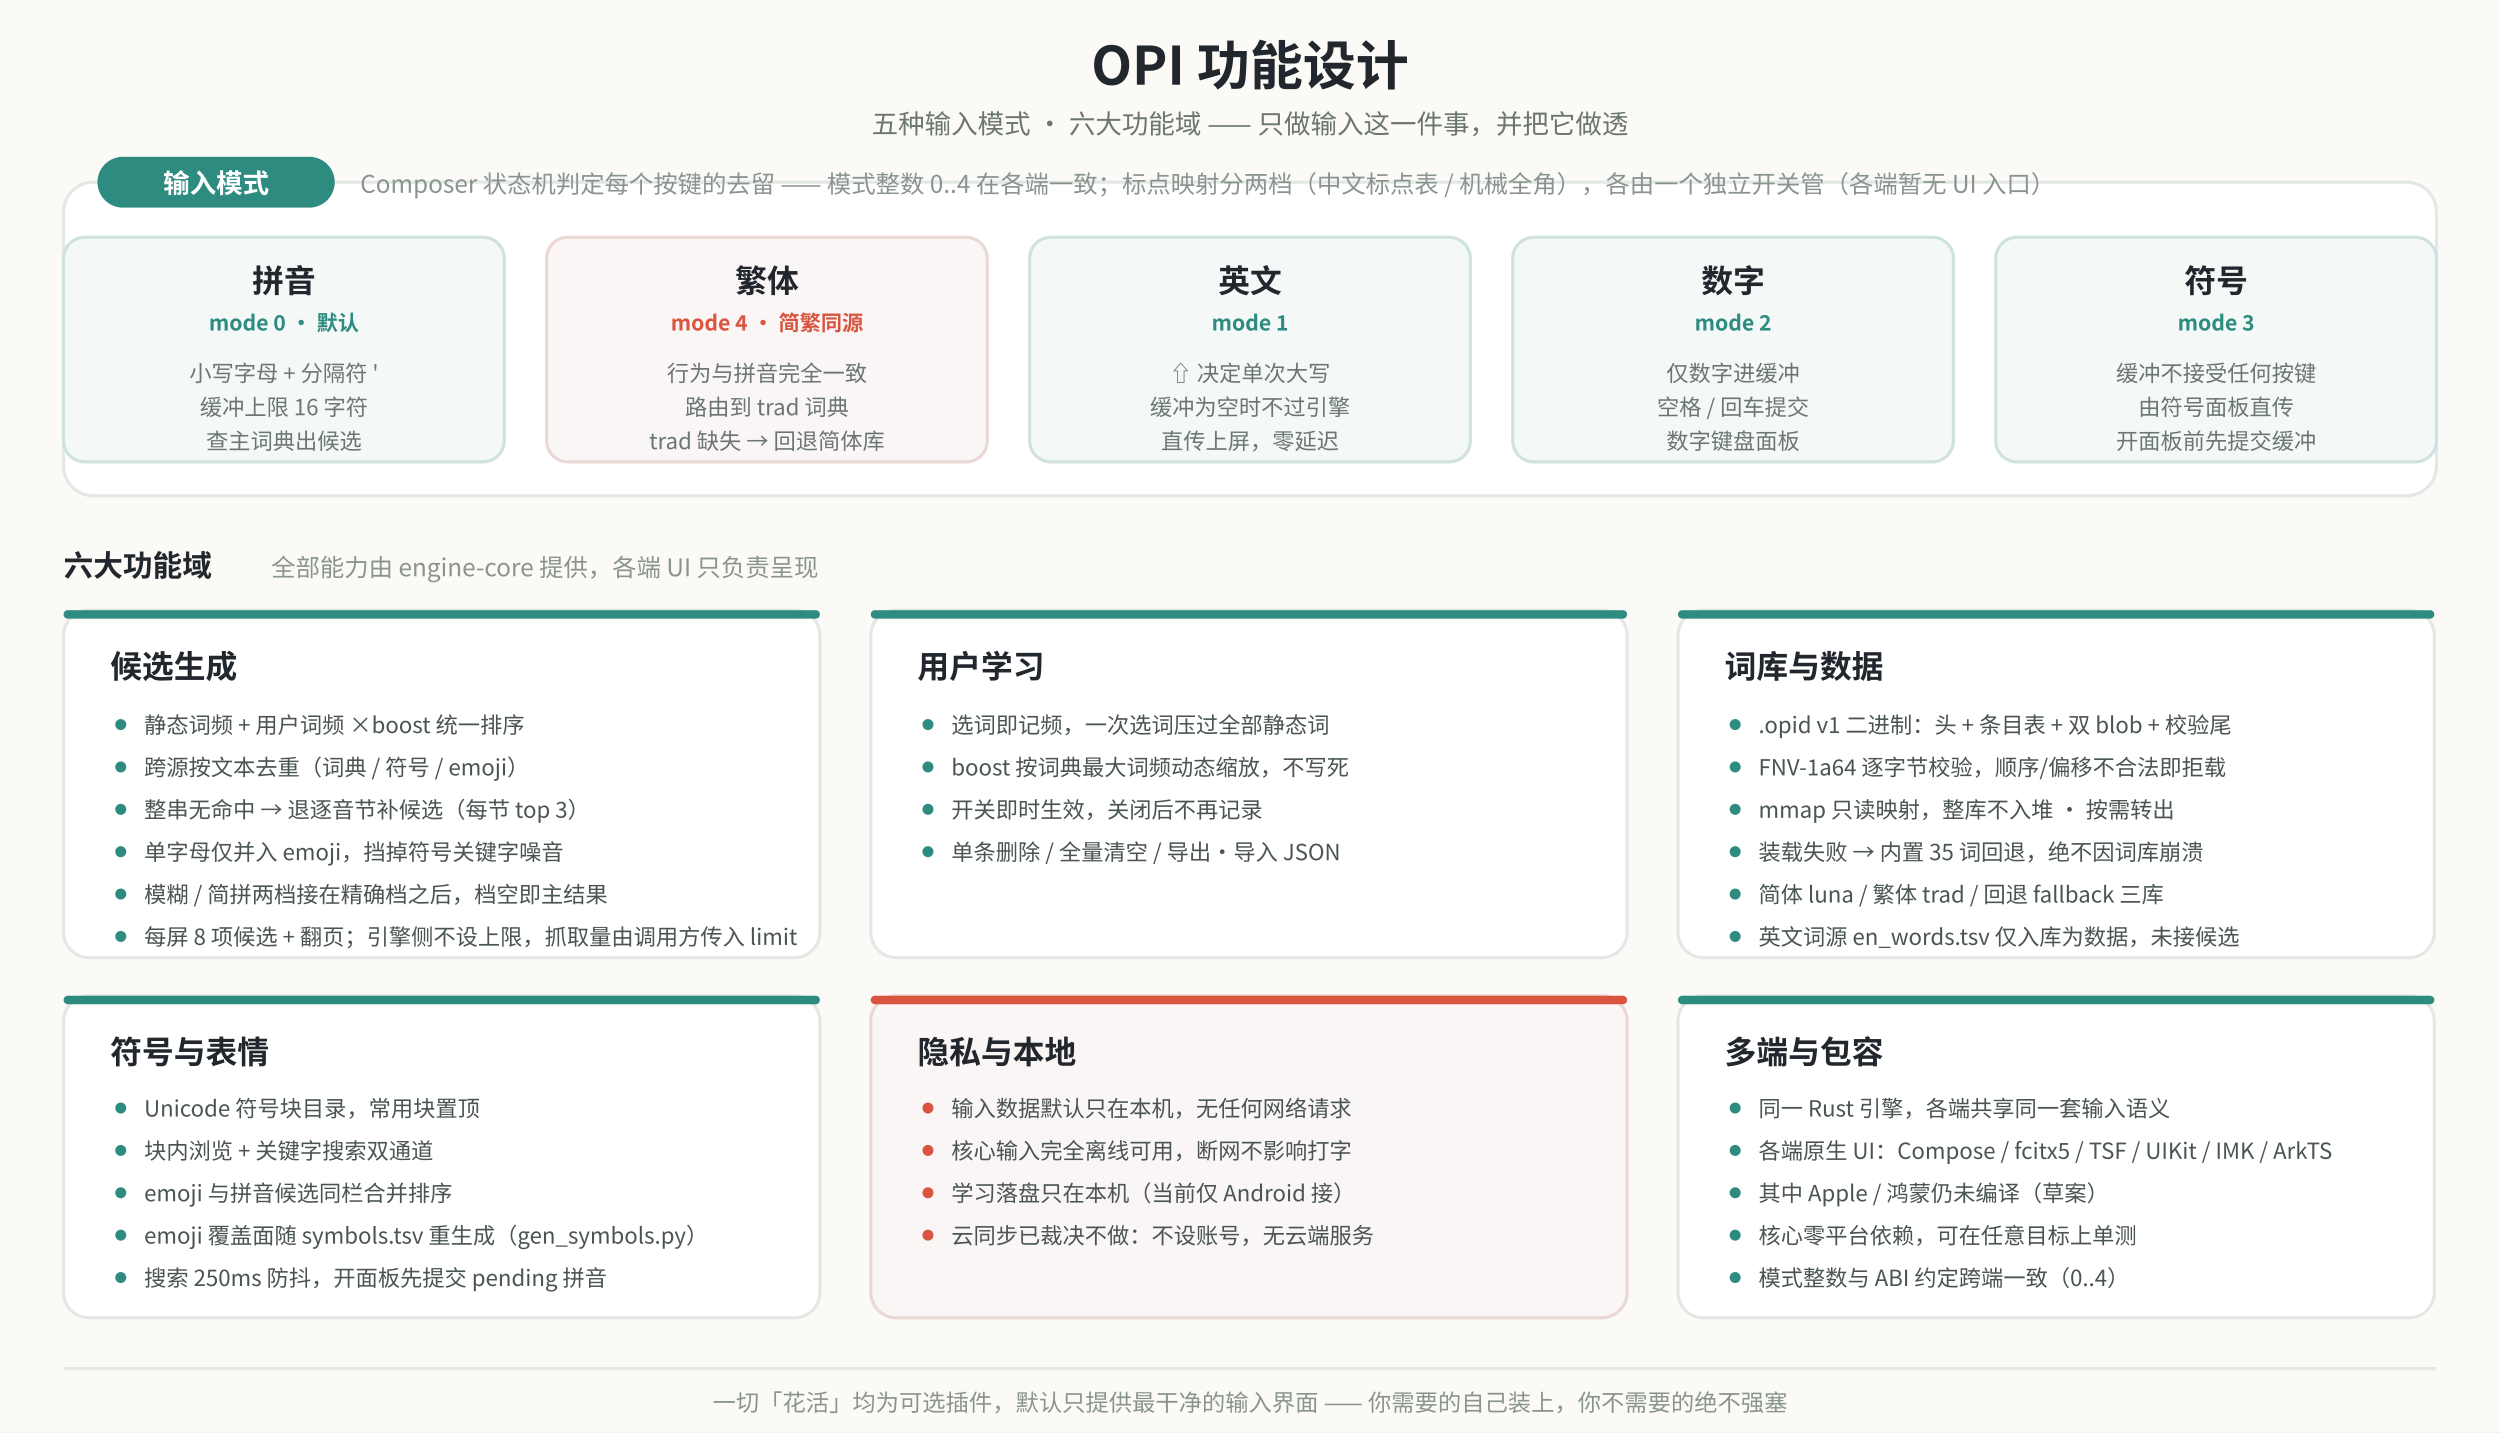
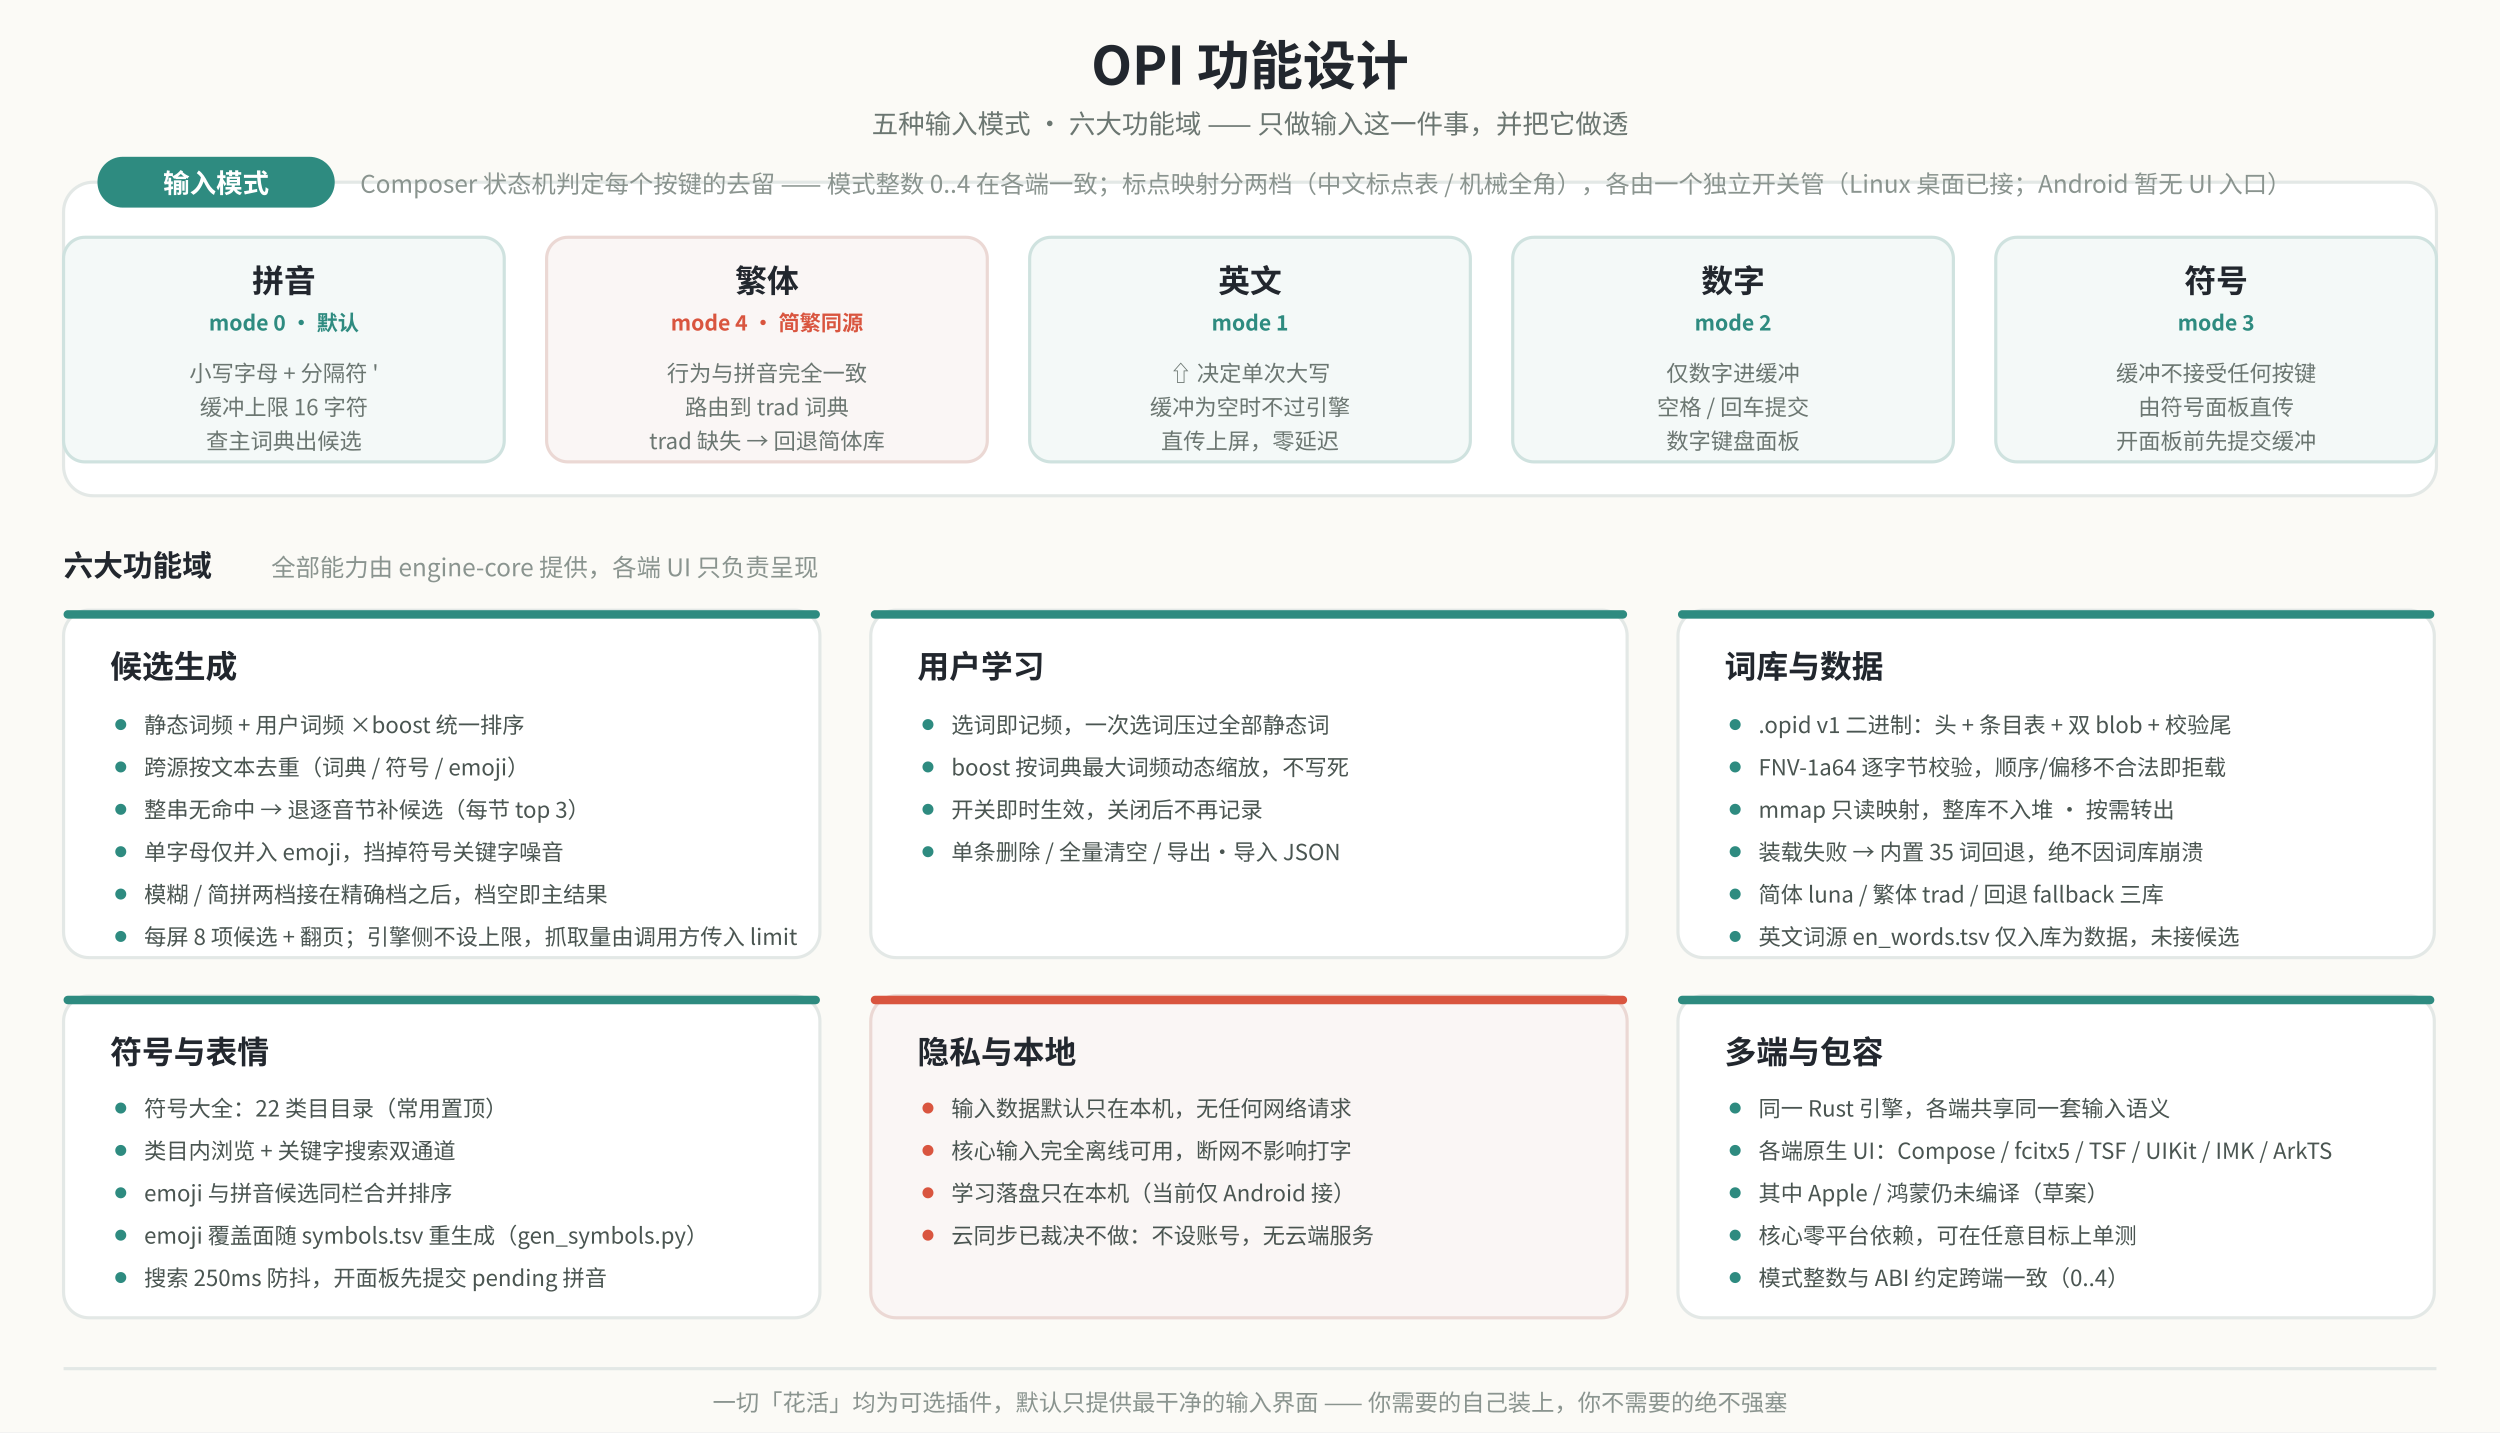
<svg xmlns="http://www.w3.org/2000/svg" viewBox="0 0 1180 676" width="1180" height="676" role="img" aria-labelledby="featTitle featDesc">
  <rect width="1180" height="676" fill="#FBFAF6" />
  <g font-family="'Noto Sans CJK SC','Source Han Sans SC','PingFang SC','Microsoft YaHei',-apple-system,'Segoe UI',sans-serif">
    <text x="590" y="40" text-anchor="middle" font-size="25" font-weight="700" fill="#22272E">OPI 功能设计</text>
    <text x="590" y="63" text-anchor="middle" font-size="12.5" fill="#6B7671">五种输入模式 · 六大功能域 —— 只做输入这一件事，并把它做透</text>
    <rect x="30" y="86" width="1120" height="148" rx="14" fill="#FFFFFF" stroke="#E3E8E6" stroke-width="1.5" />
    <rect x="46" y="74" width="112" height="24" rx="12" fill="#2E8B80" />
    <text x="102" y="91" text-anchor="middle" font-size="12.5" font-weight="700" fill="#FFFFFF">输入模式</text>
-     <text x="170" y="91" font-size="11.5" fill="#8A948F">Composer 状态机判定每个按键的去留 —— 模式整数 0..4 在各端一致；标点映射分两档（中文标点表 / 机械全角），各由一个独立开关管（各端暂无 UI 入口）</text>
+     <text x="170" y="91" font-size="11.5" fill="#8A948F">Composer 状态机判定每个按键的去留 —— 模式整数 0..4 在各端一致；标点映射分两档（中文标点表 / 机械全角），各由一个独立开关管（Linux 桌面已接；Android 暂无 UI 入口）</text>
    <g>
      <rect x="30" y="112" width="208" height="106" rx="10" fill="#F4F9F8" stroke="#CFE2DF" stroke-width="1.5" />
      <text x="134" y="138" text-anchor="middle" font-size="15" font-weight="700" fill="#22272E">拼音</text>
      <text x="134" y="156" text-anchor="middle" font-size="10" fill="#2E8B80" font-weight="700">mode 0 · 默认</text>
      <text x="134" y="180" text-anchor="middle" font-size="10.5" fill="#6B7671">小写字母 + 分隔符 '</text>
      <text x="134" y="196" text-anchor="middle" font-size="10.5" fill="#6B7671">缓冲上限 16 字符</text>
      <text x="134" y="212" text-anchor="middle" font-size="10.5" fill="#6B7671">查主词典出候选</text>
    </g>
    <g>
      <rect x="258" y="112" width="208" height="106" rx="10" fill="#FAF6F5" stroke="#EBD8D4" stroke-width="1.5" />
      <text x="362" y="138" text-anchor="middle" font-size="15" font-weight="700" fill="#22272E">繁体</text>
      <text x="362" y="156" text-anchor="middle" font-size="10" font-weight="700" fill="#D9553F">mode 4 · 简繁同源</text>
      <text x="362" y="180" text-anchor="middle" font-size="10.5" fill="#6B7671">行为与拼音完全一致</text>
      <text x="362" y="196" text-anchor="middle" font-size="10.5" fill="#6B7671">路由到 trad 词典</text>
      <text x="362" y="212" text-anchor="middle" font-size="10.5" fill="#6B7671">trad 缺失 → 回退简体库</text>
    </g>
    <g>
      <rect x="486" y="112" width="208" height="106" rx="10" fill="#F4F9F8" stroke="#CFE2DF" stroke-width="1.5" />
      <text x="590" y="138" text-anchor="middle" font-size="15" font-weight="700" fill="#22272E">英文</text>
      <text x="590" y="156" text-anchor="middle" font-size="10" font-weight="700" fill="#2E8B80">mode 1</text>
      <text x="590" y="180" text-anchor="middle" font-size="10.5" fill="#6B7671">⇧ 决定单次大写</text>
      <text x="590" y="196" text-anchor="middle" font-size="10.5" fill="#6B7671">缓冲为空时不过引擎</text>
      <text x="590" y="212" text-anchor="middle" font-size="10.5" fill="#6B7671">直传上屏，零延迟</text>
    </g>
    <g>
      <rect x="714" y="112" width="208" height="106" rx="10" fill="#F4F9F8" stroke="#CFE2DF" stroke-width="1.5" />
      <text x="818" y="138" text-anchor="middle" font-size="15" font-weight="700" fill="#22272E">数字</text>
      <text x="818" y="156" text-anchor="middle" font-size="10" font-weight="700" fill="#2E8B80">mode 2</text>
      <text x="818" y="180" text-anchor="middle" font-size="10.5" fill="#6B7671">仅数字进缓冲</text>
      <text x="818" y="196" text-anchor="middle" font-size="10.5" fill="#6B7671">空格 / 回车提交</text>
      <text x="818" y="212" text-anchor="middle" font-size="10.5" fill="#6B7671">数字键盘面板</text>
    </g>
    <g>
      <rect x="942" y="112" width="208" height="106" rx="10" fill="#F4F9F8" stroke="#CFE2DF" stroke-width="1.5" />
      <text x="1046" y="138" text-anchor="middle" font-size="15" font-weight="700" fill="#22272E">符号</text>
      <text x="1046" y="156" text-anchor="middle" font-size="10" font-weight="700" fill="#2E8B80">mode 3</text>
      <text x="1046" y="180" text-anchor="middle" font-size="10.5" fill="#6B7671">缓冲不接受任何按键</text>
      <text x="1046" y="196" text-anchor="middle" font-size="10.5" fill="#6B7671">由符号面板直传</text>
      <text x="1046" y="212" text-anchor="middle" font-size="10.5" fill="#6B7671">开面板前先提交缓冲</text>
    </g>
    <text x="30" y="272" font-size="14" font-weight="700" fill="#22272E">六大功能域</text>
    <text x="128" y="272" font-size="11.5" fill="#8A948F">全部能力由 engine-core 提供，各端 UI 只负责呈现</text>
    <rect x="30" y="288" width="357" height="164" rx="12" fill="#FFFFFF" stroke="#E3E8E6" stroke-width="1.5" />
    <rect x="30" y="288" width="357" height="4" rx="2" fill="#2E8B80" />
    <text x="52" y="320" font-size="15" font-weight="700" fill="#22272E">候选生成</text>
    <g fill="#2E8B80">
      <circle cx="57" cy="342" r="2.6" />
      <circle cx="57" cy="362" r="2.6" />
      <circle cx="57" cy="382" r="2.6" />
      <circle cx="57" cy="402" r="2.6" />
      <circle cx="57" cy="422" r="2.6" />
      <circle cx="57" cy="442" r="2.6" />
    </g>
    <g font-size="10.5" fill="#4A5551">
      <text x="68" y="346">静态词频 + 用户词频 ×boost 统一排序</text>
      <text x="68" y="366">跨源按文本去重（词典 / 符号 / emoji）</text>
      <text x="68" y="386">整串无命中 → 退逐音节补候选（每节 top 3）</text>
      <text x="68" y="406">单字母仅并入 emoji，挡掉符号关键字噪音</text>
      <text x="68" y="426">模糊 / 简拼两档接在精确档之后，档空即主结果</text>
      <text x="68" y="446">每屏 8 项候选 + 翻页；引擎侧不设上限，抓取量由调用方传入 limit</text>
    </g>
    <rect x="411" y="288" width="357" height="164" rx="12" fill="#FFFFFF" stroke="#E3E8E6" stroke-width="1.5" />
    <rect x="411" y="288" width="357" height="4" rx="2" fill="#2E8B80" />
    <text x="433" y="320" font-size="15" font-weight="700" fill="#22272E">用户学习</text>
    <g fill="#2E8B80">
      <circle cx="438" cy="342" r="2.6" />
      <circle cx="438" cy="362" r="2.6" />
      <circle cx="438" cy="382" r="2.6" />
      <circle cx="438" cy="402" r="2.6" />
    </g>
    <g font-size="10.5" fill="#4A5551">
      <text x="449" y="346">选词即记频，一次选词压过全部静态词</text>
      <text x="449" y="366">boost 按词典最大词频动态缩放，不写死</text>
      <text x="449" y="386">开关即时生效，关闭后不再记录</text>
      <text x="449" y="406">单条删除 / 全量清空 / 导出·导入 JSON</text>
    </g>
    <rect x="792" y="288" width="357" height="164" rx="12" fill="#FFFFFF" stroke="#E3E8E6" stroke-width="1.5" />
    <rect x="792" y="288" width="357" height="4" rx="2" fill="#2E8B80" />
    <text x="814" y="320" font-size="15" font-weight="700" fill="#22272E">词库与数据</text>
    <g fill="#2E8B80">
      <circle cx="819" cy="342" r="2.6" />
      <circle cx="819" cy="362" r="2.6" />
      <circle cx="819" cy="382" r="2.6" />
      <circle cx="819" cy="402" r="2.6" />
      <circle cx="819" cy="422" r="2.6" />
      <circle cx="819" cy="442" r="2.6" />
    </g>
    <g font-size="10.5" fill="#4A5551">
      <text x="830" y="346">.opid v1 二进制：头 + 条目表 + 双 blob + 校验尾</text>
      <text x="830" y="366">FNV-1a64 逐字节校验，顺序/偏移不合法即拒载</text>
      <text x="830" y="386">mmap 只读映射，整库不入堆 · 按需转出</text>
      <text x="830" y="406">装载失败 → 内置 35 词回退，绝不因词库崩溃</text>
      <text x="830" y="426">简体 luna / 繁体 trad / 回退 fallback 三库</text>
      <text x="830" y="446">英文词源 en_words.tsv 仅入库为数据，未接候选</text>
    </g>
    <rect x="30" y="470" width="357" height="152" rx="12" fill="#FFFFFF" stroke="#E3E8E6" stroke-width="1.5" />
    <rect x="30" y="470" width="357" height="4" rx="2" fill="#2E8B80" />
    <text x="52" y="502" font-size="15" font-weight="700" fill="#22272E">符号与表情</text>
    <g fill="#2E8B80">
      <circle cx="57" cy="523" r="2.6" />
      <circle cx="57" cy="543" r="2.6" />
      <circle cx="57" cy="563" r="2.6" />
      <circle cx="57" cy="583" r="2.6" />
      <circle cx="57" cy="603" r="2.6" />
    </g>
    <g font-size="10.5" fill="#4A5551">
-       <text x="68" y="527">Unicode 符号块目录，常用块置顶</text>
-       <text x="68" y="547">块内浏览 + 关键字搜索双通道</text>
+       <text x="68" y="527">符号大全：22 类目目录（常用置顶）</text>
+       <text x="68" y="547">类目内浏览 + 关键字搜索双通道</text>
      <text x="68" y="567">emoji 与拼音候选同栏合并排序</text>
      <text x="68" y="587">emoji 覆盖面随 symbols.tsv 重生成（gen_symbols.py）</text>
      <text x="68" y="607">搜索 250ms 防抖，开面板先提交 pending 拼音</text>
    </g>
    <rect x="411" y="470" width="357" height="152" rx="12" fill="#FAF6F5" stroke="#EBD8D4" stroke-width="1.5" />
    <rect x="411" y="470" width="357" height="4" rx="2" fill="#D9553F" />
    <text x="433" y="502" font-size="15" font-weight="700" fill="#22272E">隐私与本地</text>
    <g fill="#D9553F">
      <circle cx="438" cy="523" r="2.6" />
      <circle cx="438" cy="543" r="2.6" />
      <circle cx="438" cy="563" r="2.6" />
      <circle cx="438" cy="583" r="2.6" />
    </g>
    <g font-size="10.5" fill="#4A5551">
      <text x="449" y="527">输入数据默认只在本机，无任何网络请求</text>
      <text x="449" y="547">核心输入完全离线可用，断网不影响打字</text>
      <text x="449" y="567">学习落盘只在本机（当前仅 Android 接）</text>
      <text x="449" y="587">云同步已裁决不做：不设账号，无云端服务</text>
    </g>
    <rect x="792" y="470" width="357" height="152" rx="12" fill="#FFFFFF" stroke="#E3E8E6" stroke-width="1.5" />
    <rect x="792" y="470" width="357" height="4" rx="2" fill="#2E8B80" />
    <text x="814" y="502" font-size="15" font-weight="700" fill="#22272E">多端与包容</text>
    <g fill="#2E8B80">
      <circle cx="819" cy="523" r="2.6" />
      <circle cx="819" cy="543" r="2.6" />
      <circle cx="819" cy="563" r="2.6" />
      <circle cx="819" cy="583" r="2.6" />
      <circle cx="819" cy="603" r="2.6" />
    </g>
    <g font-size="10.5" fill="#4A5551">
      <text x="830" y="527">同一 Rust 引擎，各端共享同一套输入语义</text>
      <text x="830" y="547">各端原生 UI：Compose / fcitx5 / TSF / UIKit / IMK / ArkTS</text>
      <text x="830" y="567">其中 Apple / 鸿蒙仍未编译（草案）</text>
      <text x="830" y="587">核心零平台依赖，可在任意目标上单测</text>
      <text x="830" y="607">模式整数与 ABI 约定跨端一致（0..4）</text>
    </g>
    <line x1="30" y1="646" x2="1150" y2="646" stroke="#E3E8E6" stroke-width="1.5" />
    <text x="590" y="666" text-anchor="middle" font-size="11" fill="#8A948F">一切「花活」均为可选插件，默认只提供最干净的输入界面 —— 你需要的自己装上，你不需要的绝不强塞</text>
  </g>
</svg>
